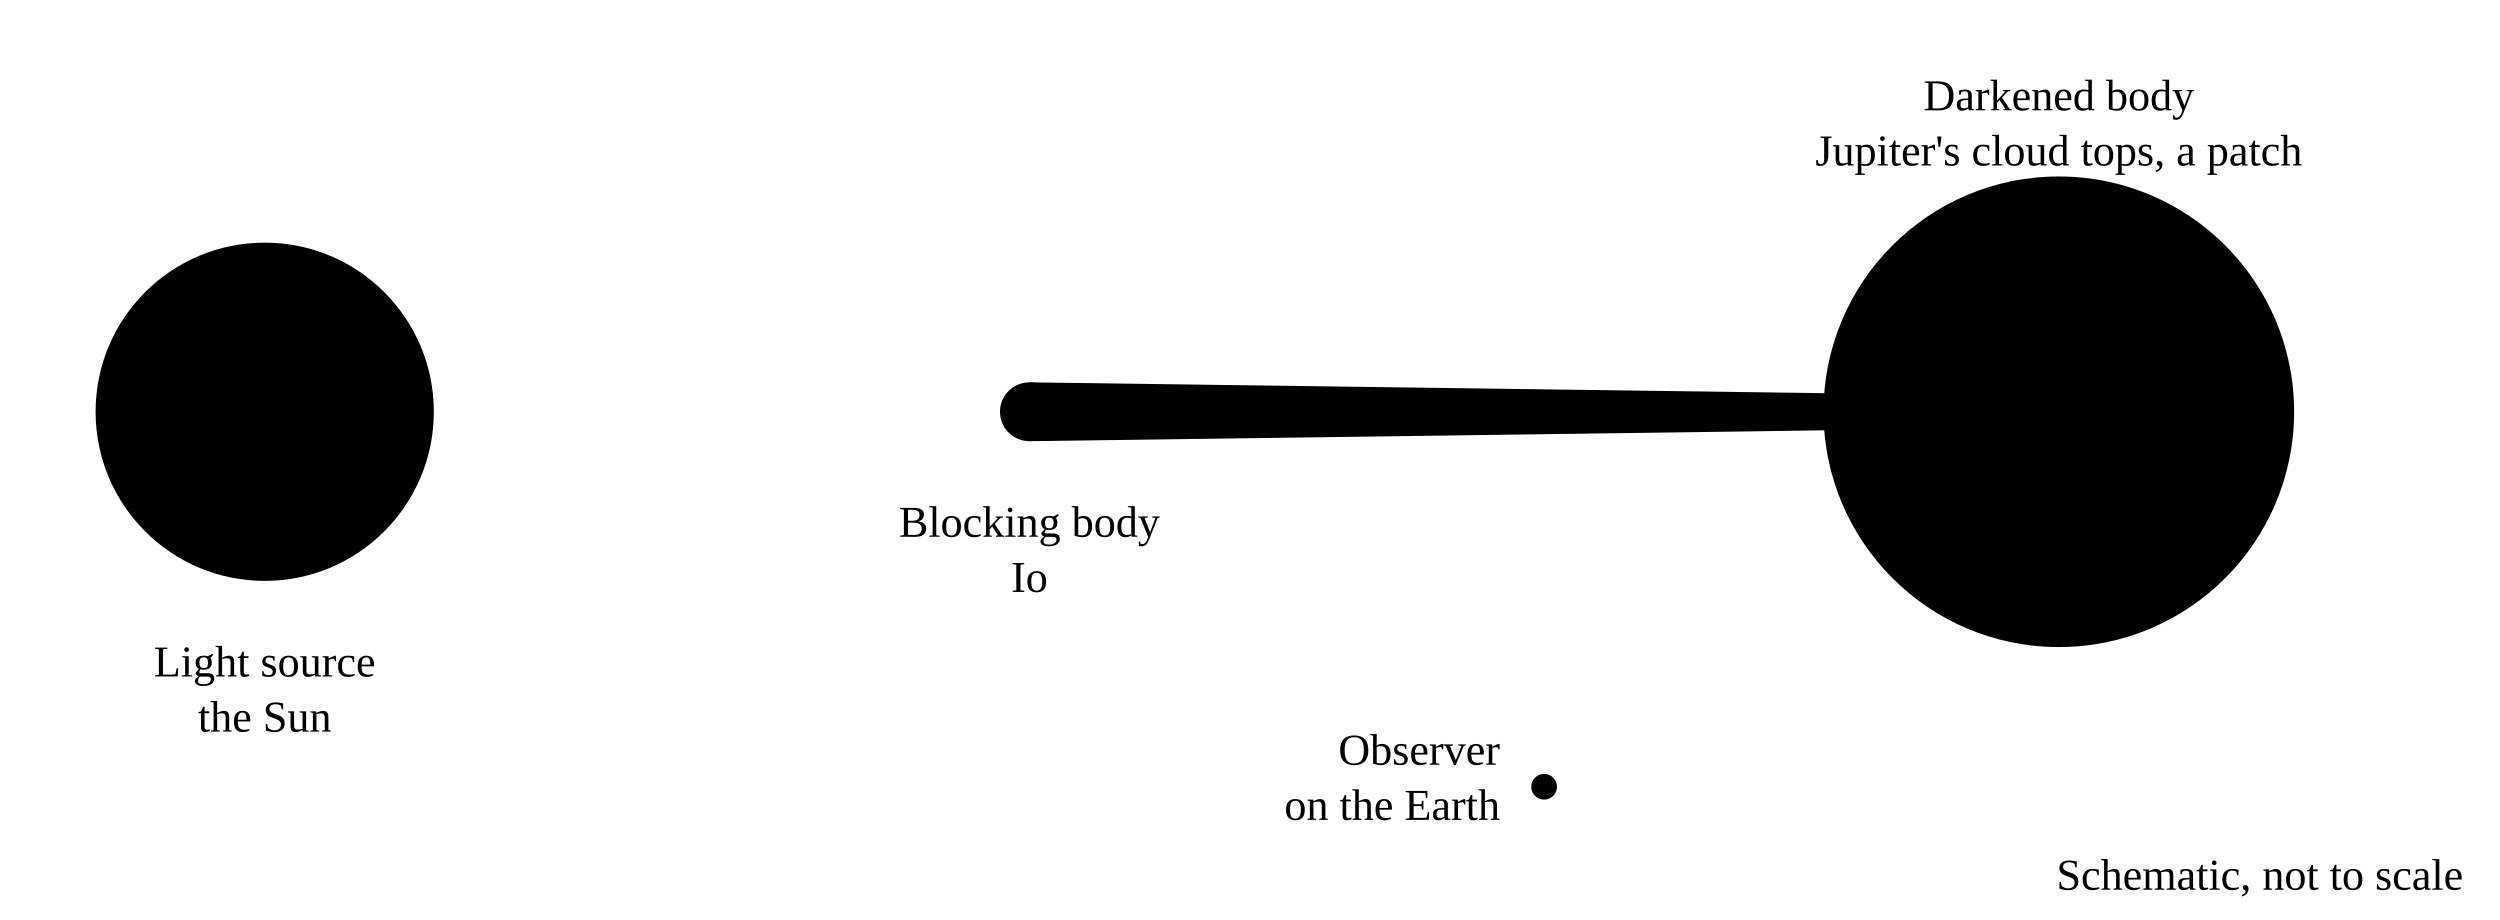
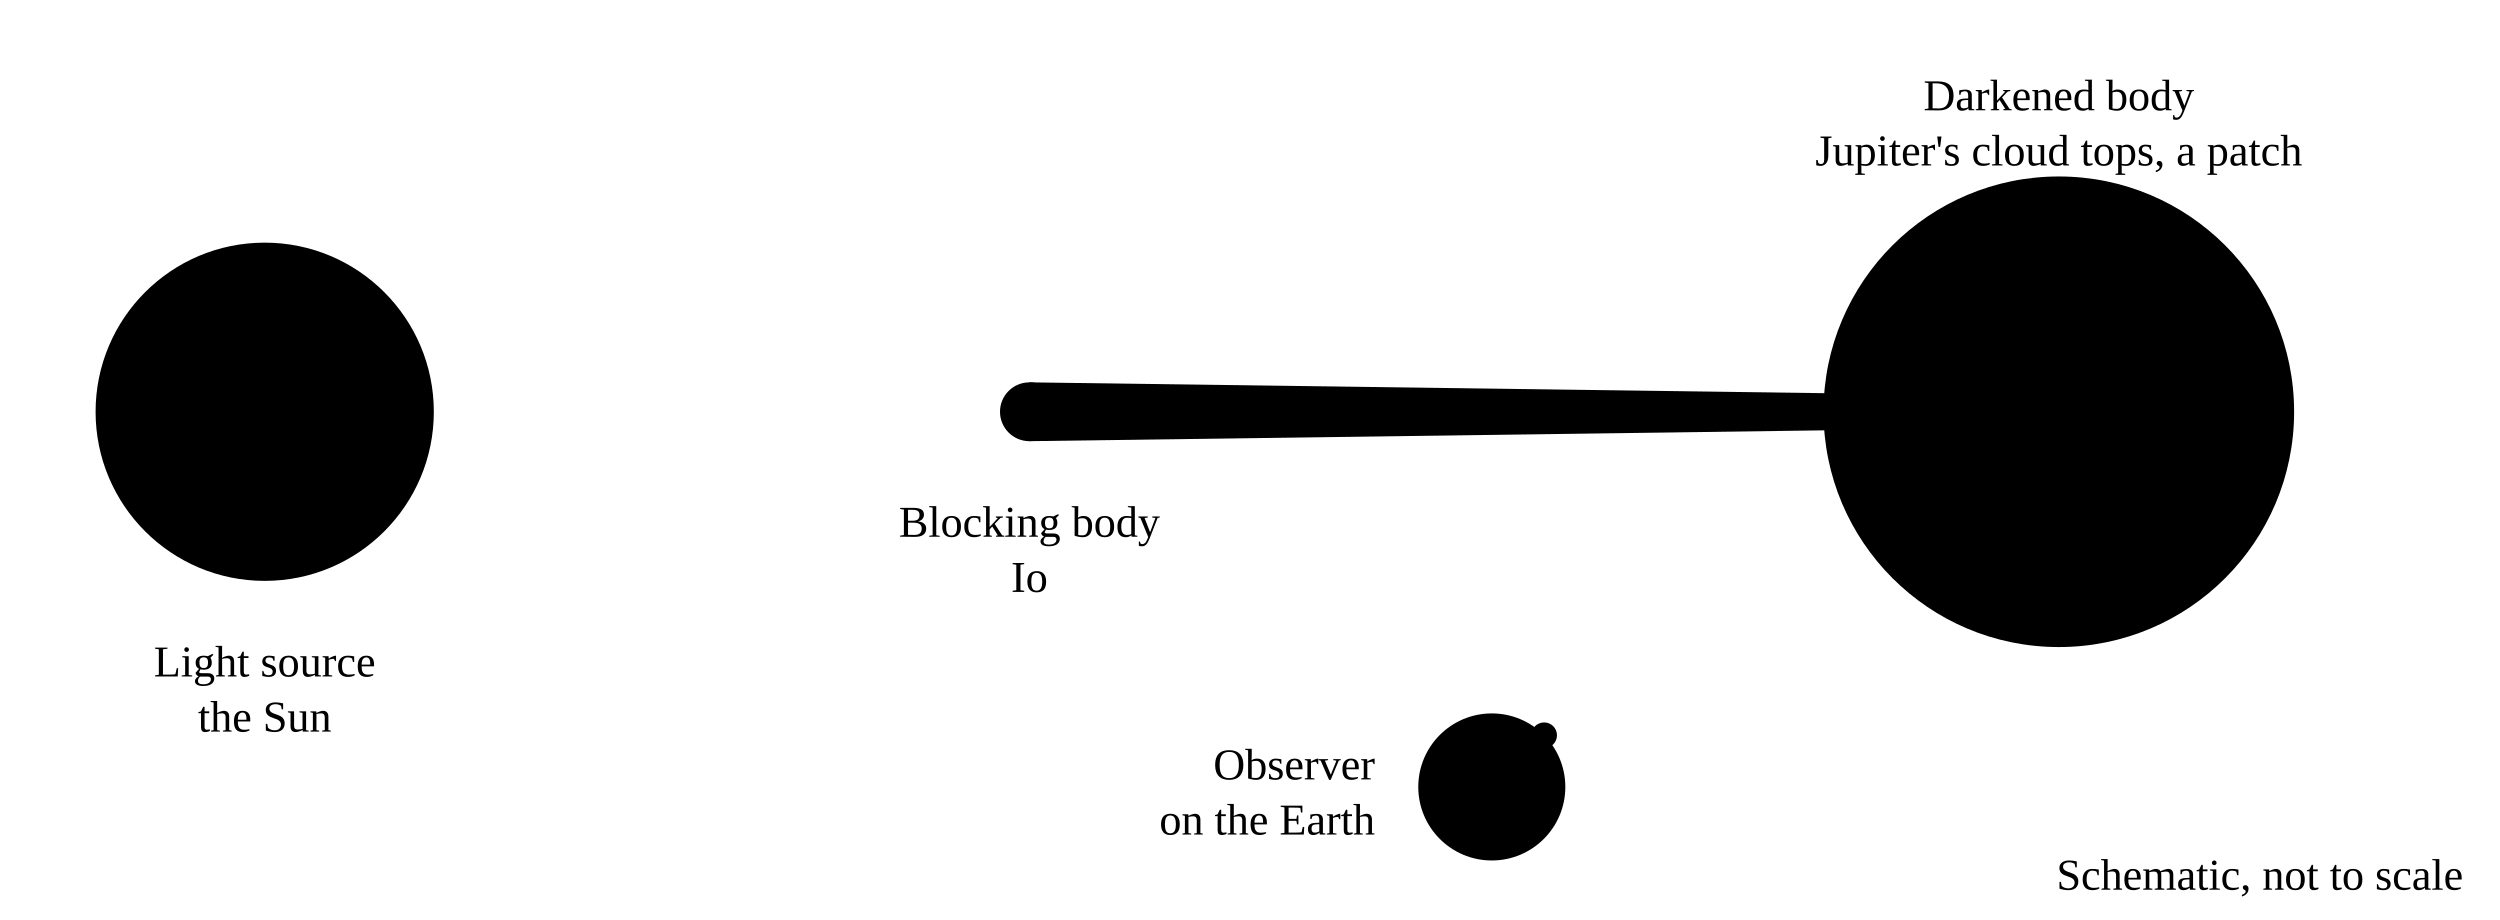
<svg xmlns="http://www.w3.org/2000/svg" viewBox="0 0 680 250" role="img" class="figsvg">
  <text x="670" y="242" text-anchor="end" class="label-dim">Schematic, not to scale</text>
  <line x1="72" y1="66" x2="280" y2="104" class="rule thin" />
  <line x1="72" y1="158" x2="280" y2="120" class="rule thin" />
  <polygon points="280,104 500,107 500,117 280,120" class="cone-deep" />
  <circle cx="72" cy="112" r="46" class="sun-fill" />
  <circle cx="280" cy="112" r="8" class="body" />
  <circle cx="560" cy="112" r="64" class="body" />
  <circle cx="503" cy="112" r="6" class="cone-deep" />
  <circle cx="503" cy="112" r="6" class="cone-deep" />
  <circle cx="503" cy="112" r="6" class="rule thin" />
-   <circle cx="420" cy="214" r="3.5" class="accent-2-fill" />
-   <line x1="423" y1="210" x2="501" y2="120" class="accent-2 thin dotted" />
+   <circle cx="405.77" cy="214.05" r="20" class="body" />
+   <circle cx="420" cy="200" r="3.5" class="accent-2-fill observer" />
+   <line x1="423" y1="196" x2="501" y2="120" class="accent-2 thin dotted" />
  <text x="72" y="184" text-anchor="middle" class="label">Light source</text>
  <text x="72" y="199" text-anchor="middle" class="label-dim">the Sun</text>
  <text x="280" y="146" text-anchor="middle" class="label">Blocking body</text>
  <text x="280" y="161" text-anchor="middle" class="label-dim">Io</text>
  <text x="560" y="30" text-anchor="middle" class="label">Darkened body</text>
  <text x="560" y="45" text-anchor="middle" class="label-dim">Jupiter's cloud tops, a patch</text>
-   <text x="408" y="208" text-anchor="end" class="label">Observer</text>
-   <text x="408" y="223" text-anchor="end" class="label-dim">on the Earth</text>
+   <text x="374" y="212" text-anchor="end" class="label">Observer</text>
+   <text x="374" y="227" text-anchor="end" class="label-dim">on the Earth</text>
</svg>
